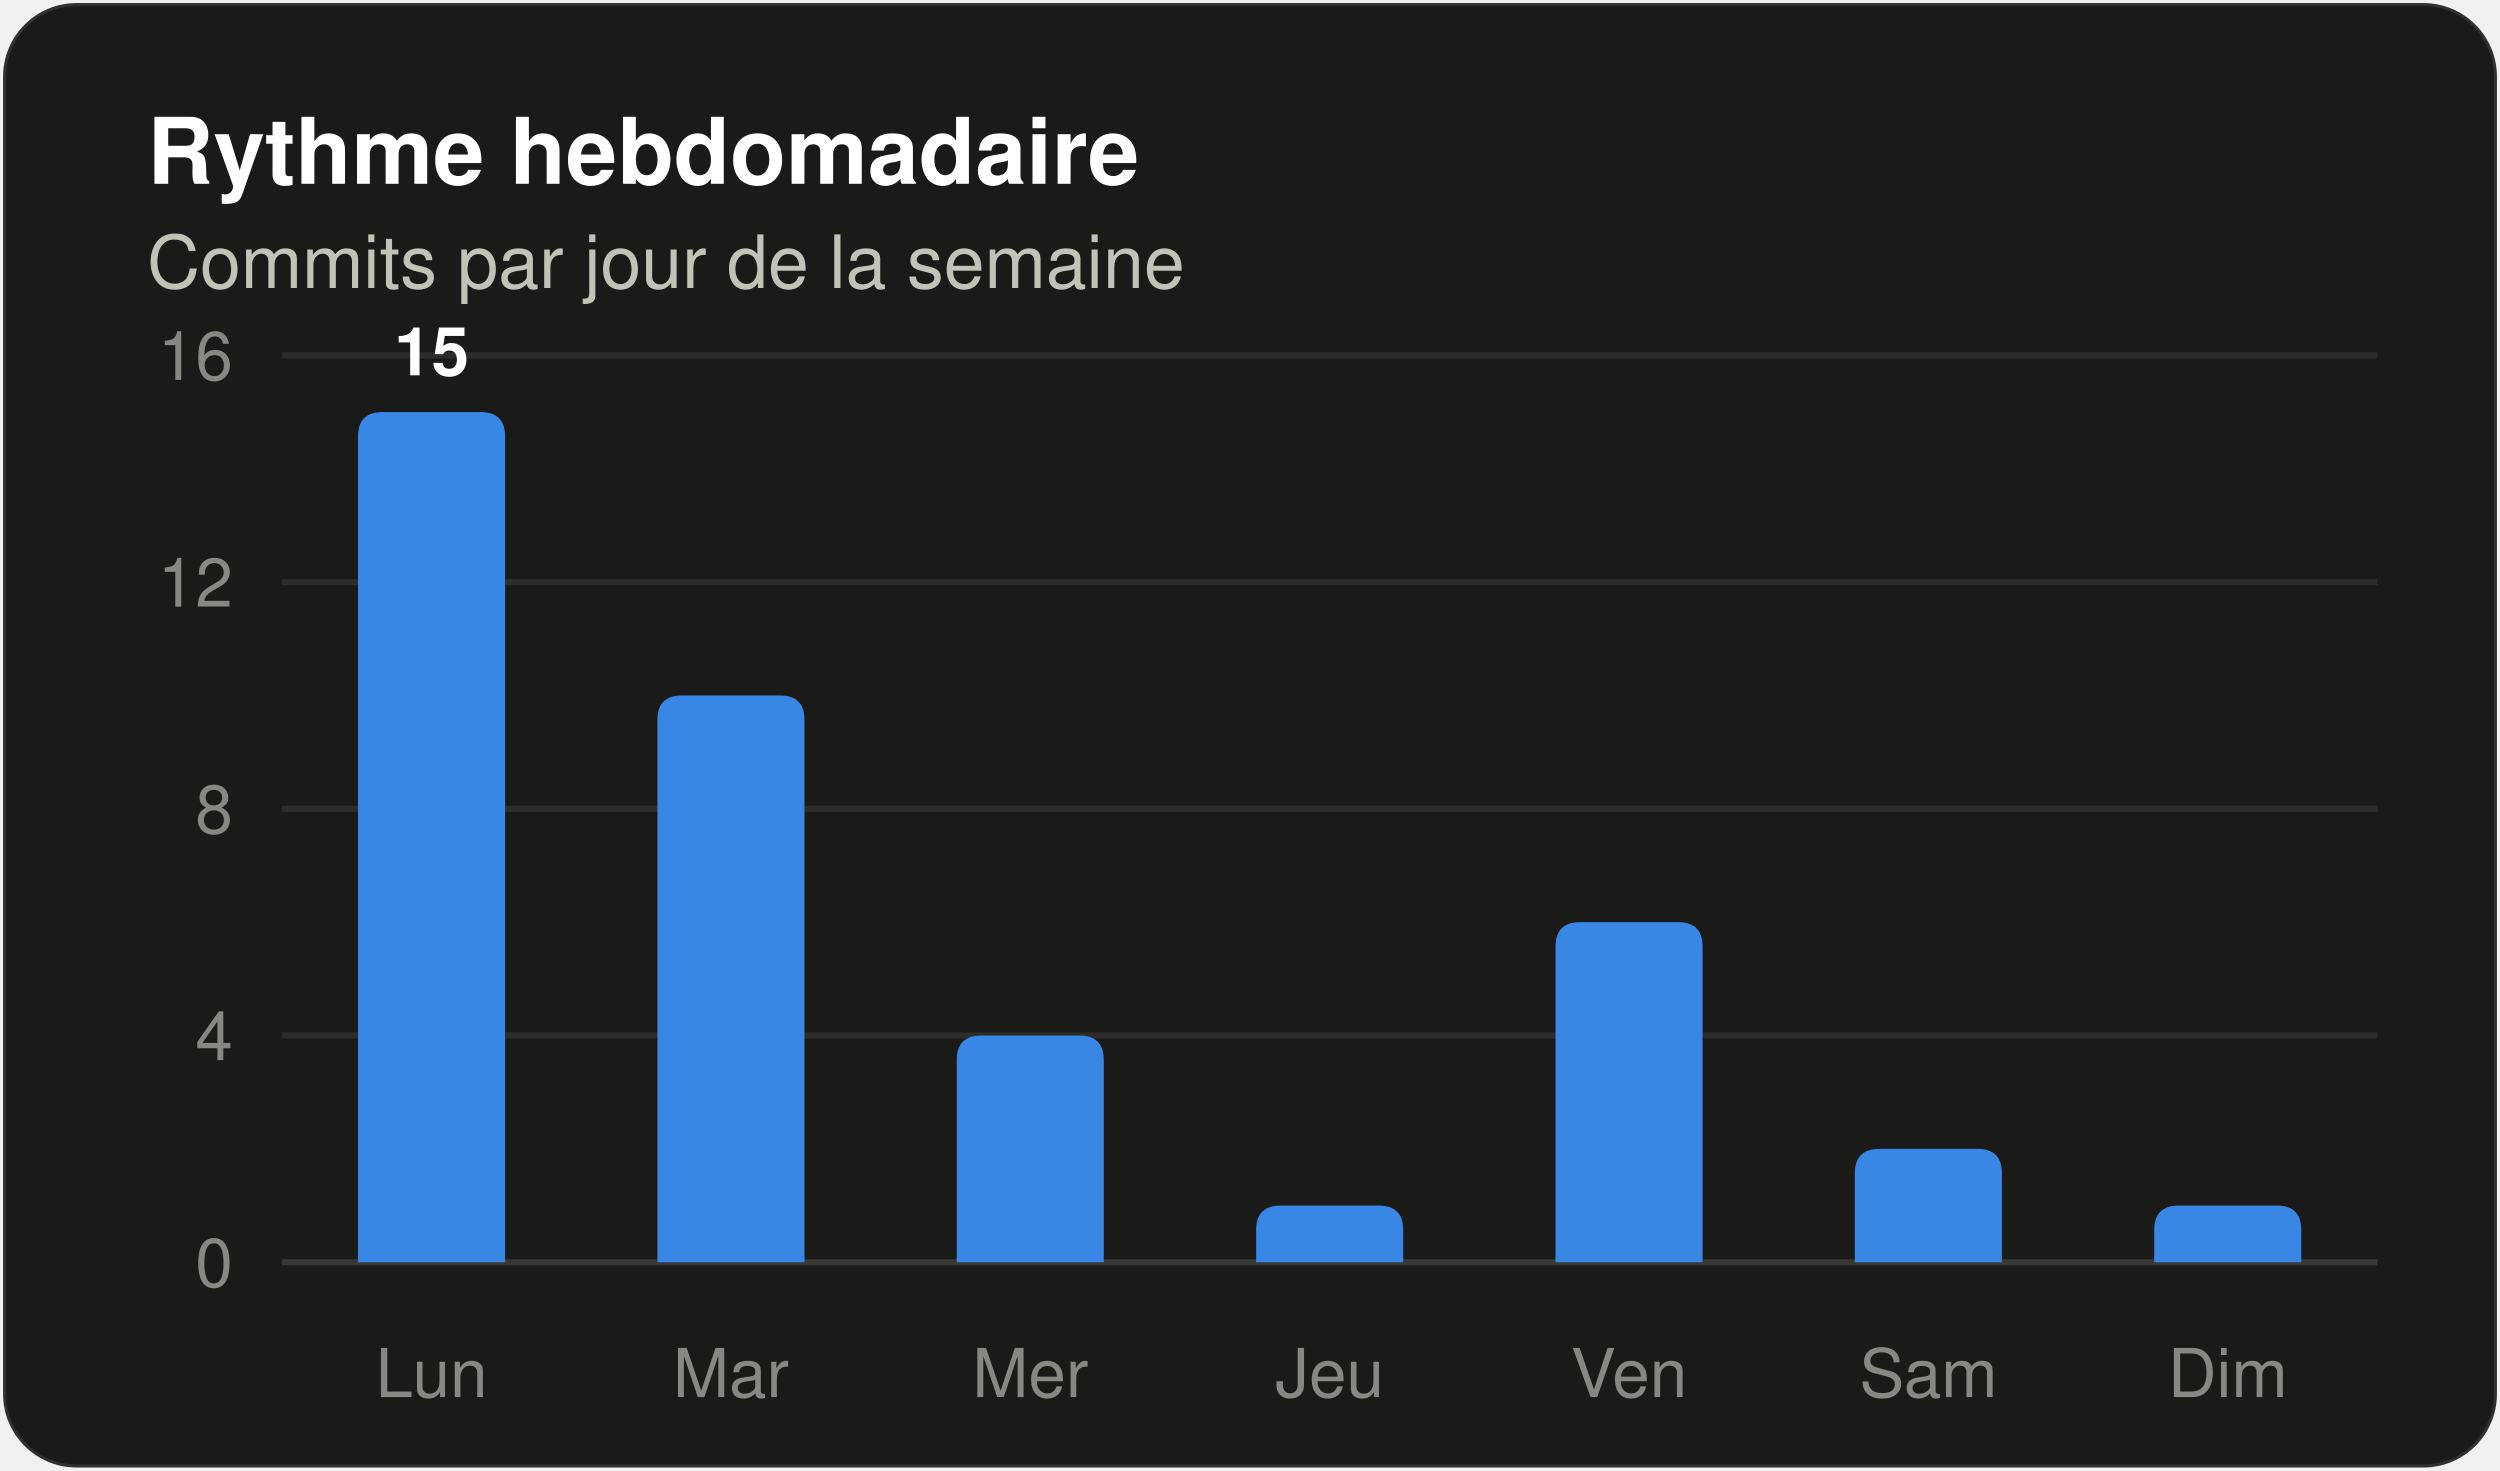
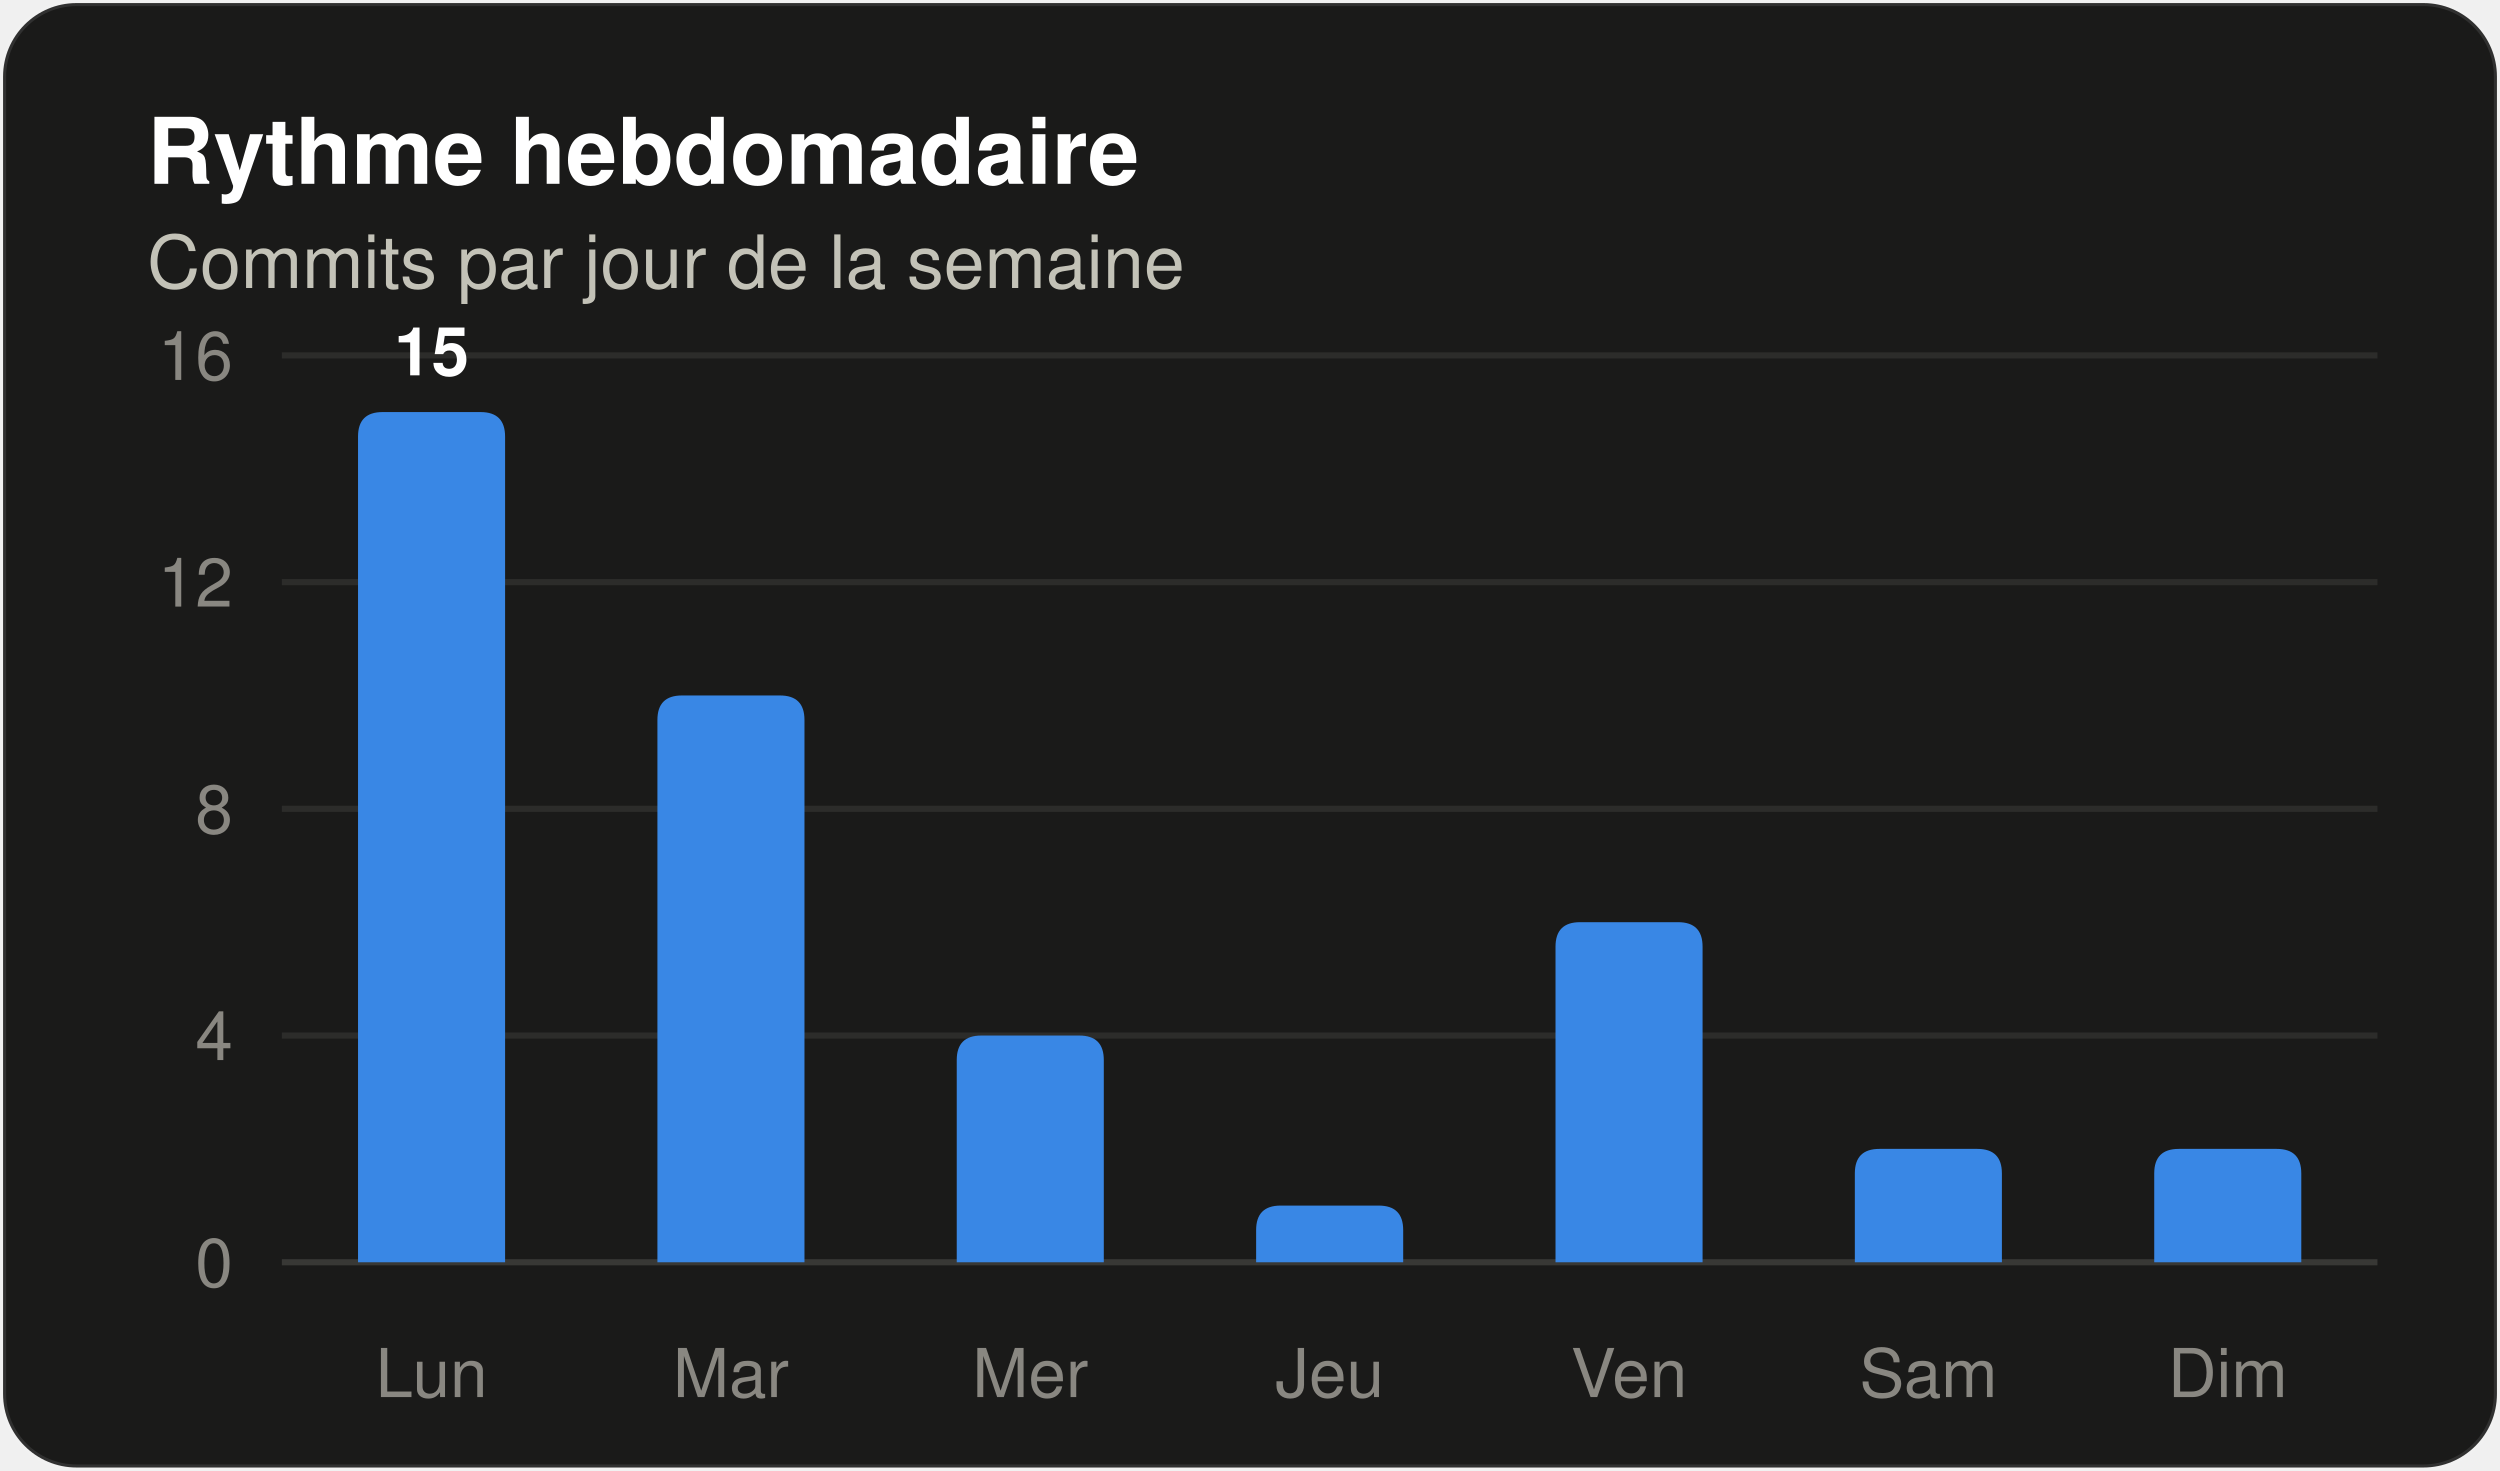
<svg xmlns="http://www.w3.org/2000/svg" width="408" height="240" viewBox="0 0 408 240" role="img" aria-label="Histogramme des commits par jour de la semaine" font-family="system-ui, 'Segoe UI', Ubuntu, Helvetica, Arial, sans-serif">
  <rect x="0.5" y="0.5" width="407" height="239" rx="12" fill="#1a1a19" stroke="rgba(255,255,255,0.10)" />
  <text x="24" y="30" font-size="15" fill="#ffffff" font-weight="600">Rythme hebdomadaire</text>
  <text x="24" y="47" font-size="12" fill="#c3c2b7">Commits par jour de la semaine</text>
  <line x1="46" y1="206.0" x2="388" y2="206.0" stroke="#383835" stroke-width="1" />
  <text x="38" y="210" font-size="11" fill="#898781" text-anchor="end" font-variant-numeric="tabular-nums">0</text>
  <line x1="46" y1="169.0" x2="388" y2="169.0" stroke="#2c2c2a" stroke-width="1" />
  <text x="38" y="173" font-size="11" fill="#898781" text-anchor="end" font-variant-numeric="tabular-nums">4</text>
  <line x1="46" y1="132.0" x2="388" y2="132.0" stroke="#2c2c2a" stroke-width="1" />
  <text x="38" y="136" font-size="11" fill="#898781" text-anchor="end" font-variant-numeric="tabular-nums">8</text>
  <line x1="46" y1="95.0" x2="388" y2="95.0" stroke="#2c2c2a" stroke-width="1" />
  <text x="38" y="99" font-size="11" fill="#898781" text-anchor="end" font-variant-numeric="tabular-nums">12</text>
  <line x1="46" y1="58.0" x2="388" y2="58.0" stroke="#2c2c2a" stroke-width="1" />
  <text x="38" y="62" font-size="11" fill="#898781" text-anchor="end" font-variant-numeric="tabular-nums">16</text>
  <path d="M 58.43 206.00 V 71.25 Q 58.43 67.25 62.43 67.25 H 78.43 Q 82.43 67.25 82.43 71.25 V 206.00 Z" fill="#3987e5" />
  <text x="70.429" y="61.25" font-size="11" fill="#ffffff" font-weight="600" text-anchor="middle">15</text>
  <text x="70.429" y="228" font-size="11" fill="#898781" text-anchor="middle">Lun</text>
  <path d="M 107.29 206.00 V 117.50 Q 107.29 113.50 111.29 113.50 H 127.29 Q 131.29 113.50 131.29 117.50 V 206.00 Z" fill="#3987e5" />
  <text x="119.286" y="228" font-size="11" fill="#898781" text-anchor="middle">Mar</text>
  <path d="M 156.14 206.00 V 173.00 Q 156.14 169.00 160.14 169.00 H 176.14 Q 180.14 169.00 180.14 173.00 V 206.00 Z" fill="#3987e5" />
  <text x="168.143" y="228" font-size="11" fill="#898781" text-anchor="middle">Mer</text>
  <path d="M 205.00 206.00 V 200.75 Q 205.00 196.75 209.00 196.75 H 225.00 Q 229.00 196.75 229.00 200.75 V 206.00 Z" fill="#3987e5" />
  <text x="217" y="228" font-size="11" fill="#898781" text-anchor="middle">Jeu</text>
  <path d="M 253.86 206.00 V 154.50 Q 253.86 150.50 257.86 150.50 H 273.86 Q 277.86 150.50 277.86 154.50 V 206.00 Z" fill="#3987e5" />
  <text x="265.857" y="228" font-size="11" fill="#898781" text-anchor="middle">Ven</text>
  <path d="M 302.71 206.00 V 191.50 Q 302.71 187.50 306.71 187.50 H 322.71 Q 326.71 187.50 326.71 191.50 V 206.00 Z" fill="#3987e5" />
  <text x="314.714" y="228" font-size="11" fill="#898781" text-anchor="middle">Sam</text>
-   <path d="M 351.57 206.00 V 200.75 Q 351.57 196.75 355.57 196.75 H 371.57 Q 375.57 196.75 375.57 200.75 V 206.00 Z" fill="#3987e5" />
+   <path d="M 351.57 206.00 V 191.50 Q 351.57 187.50 355.57 187.50 H 371.57 Q 375.57 187.50 375.57 191.50 V 206.00 Z" fill="#3987e5" />
  <text x="363.571" y="228" font-size="11" fill="#898781" text-anchor="middle">Dim</text>
</svg>
